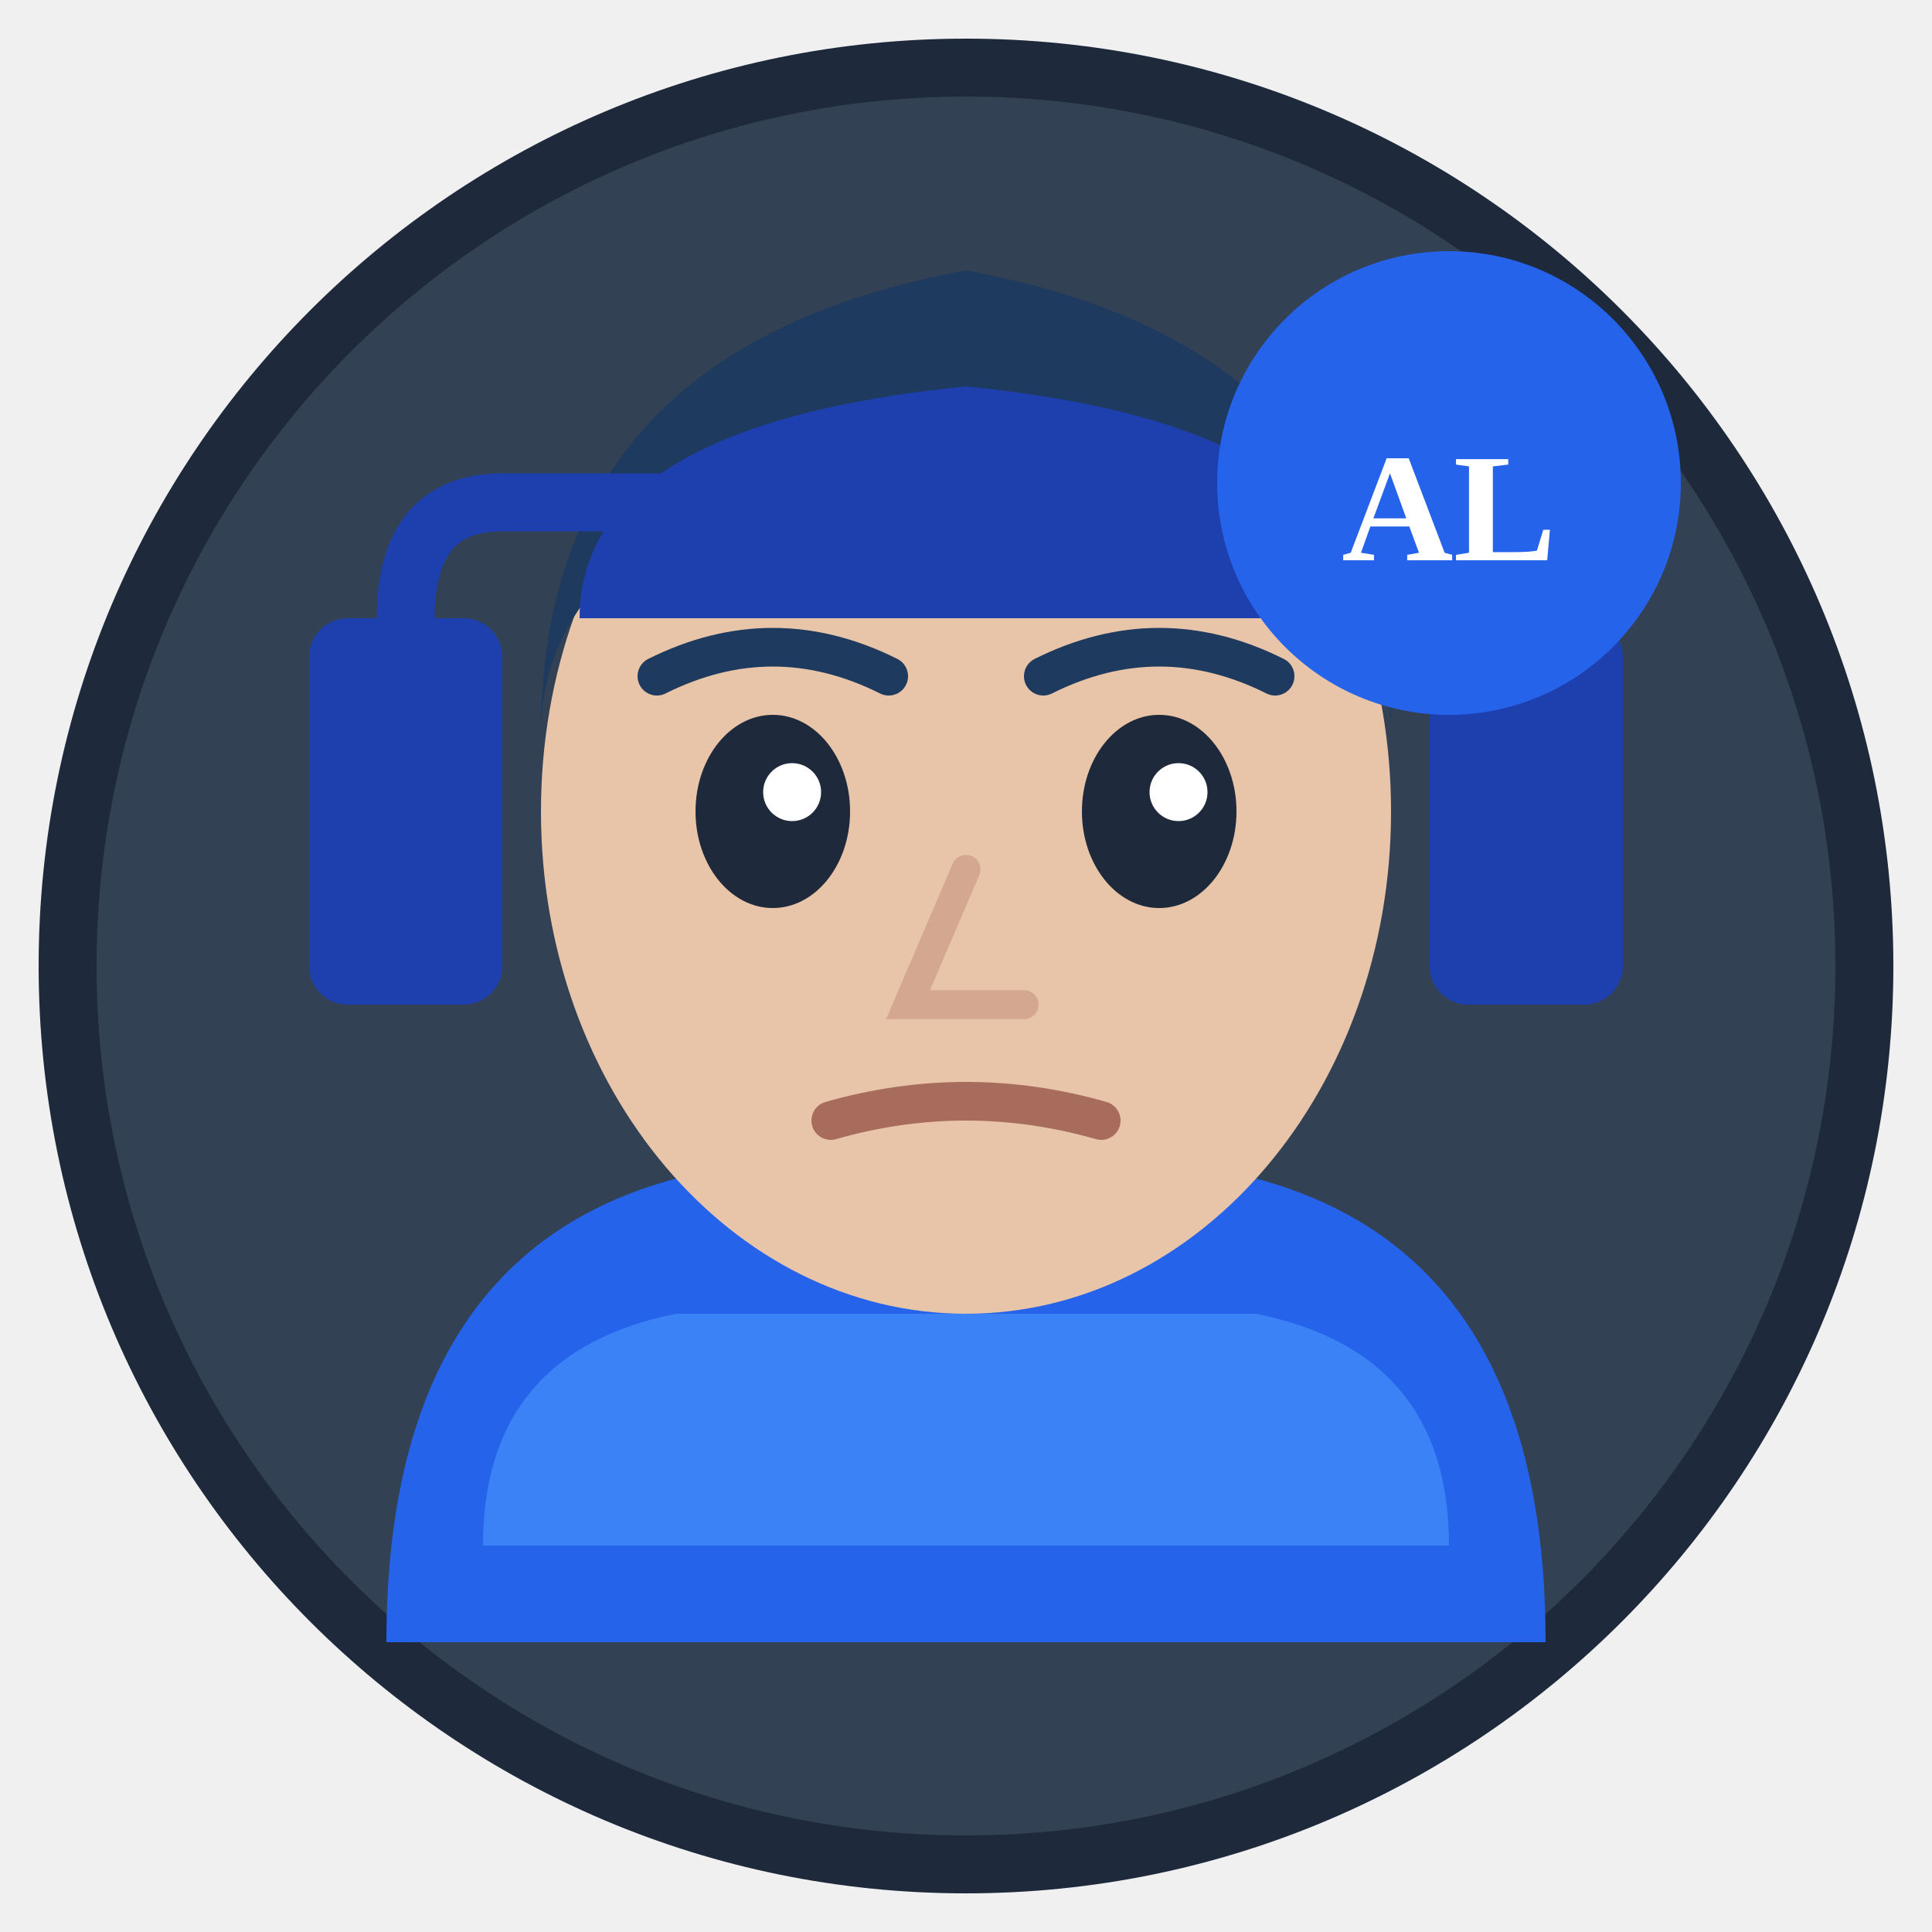
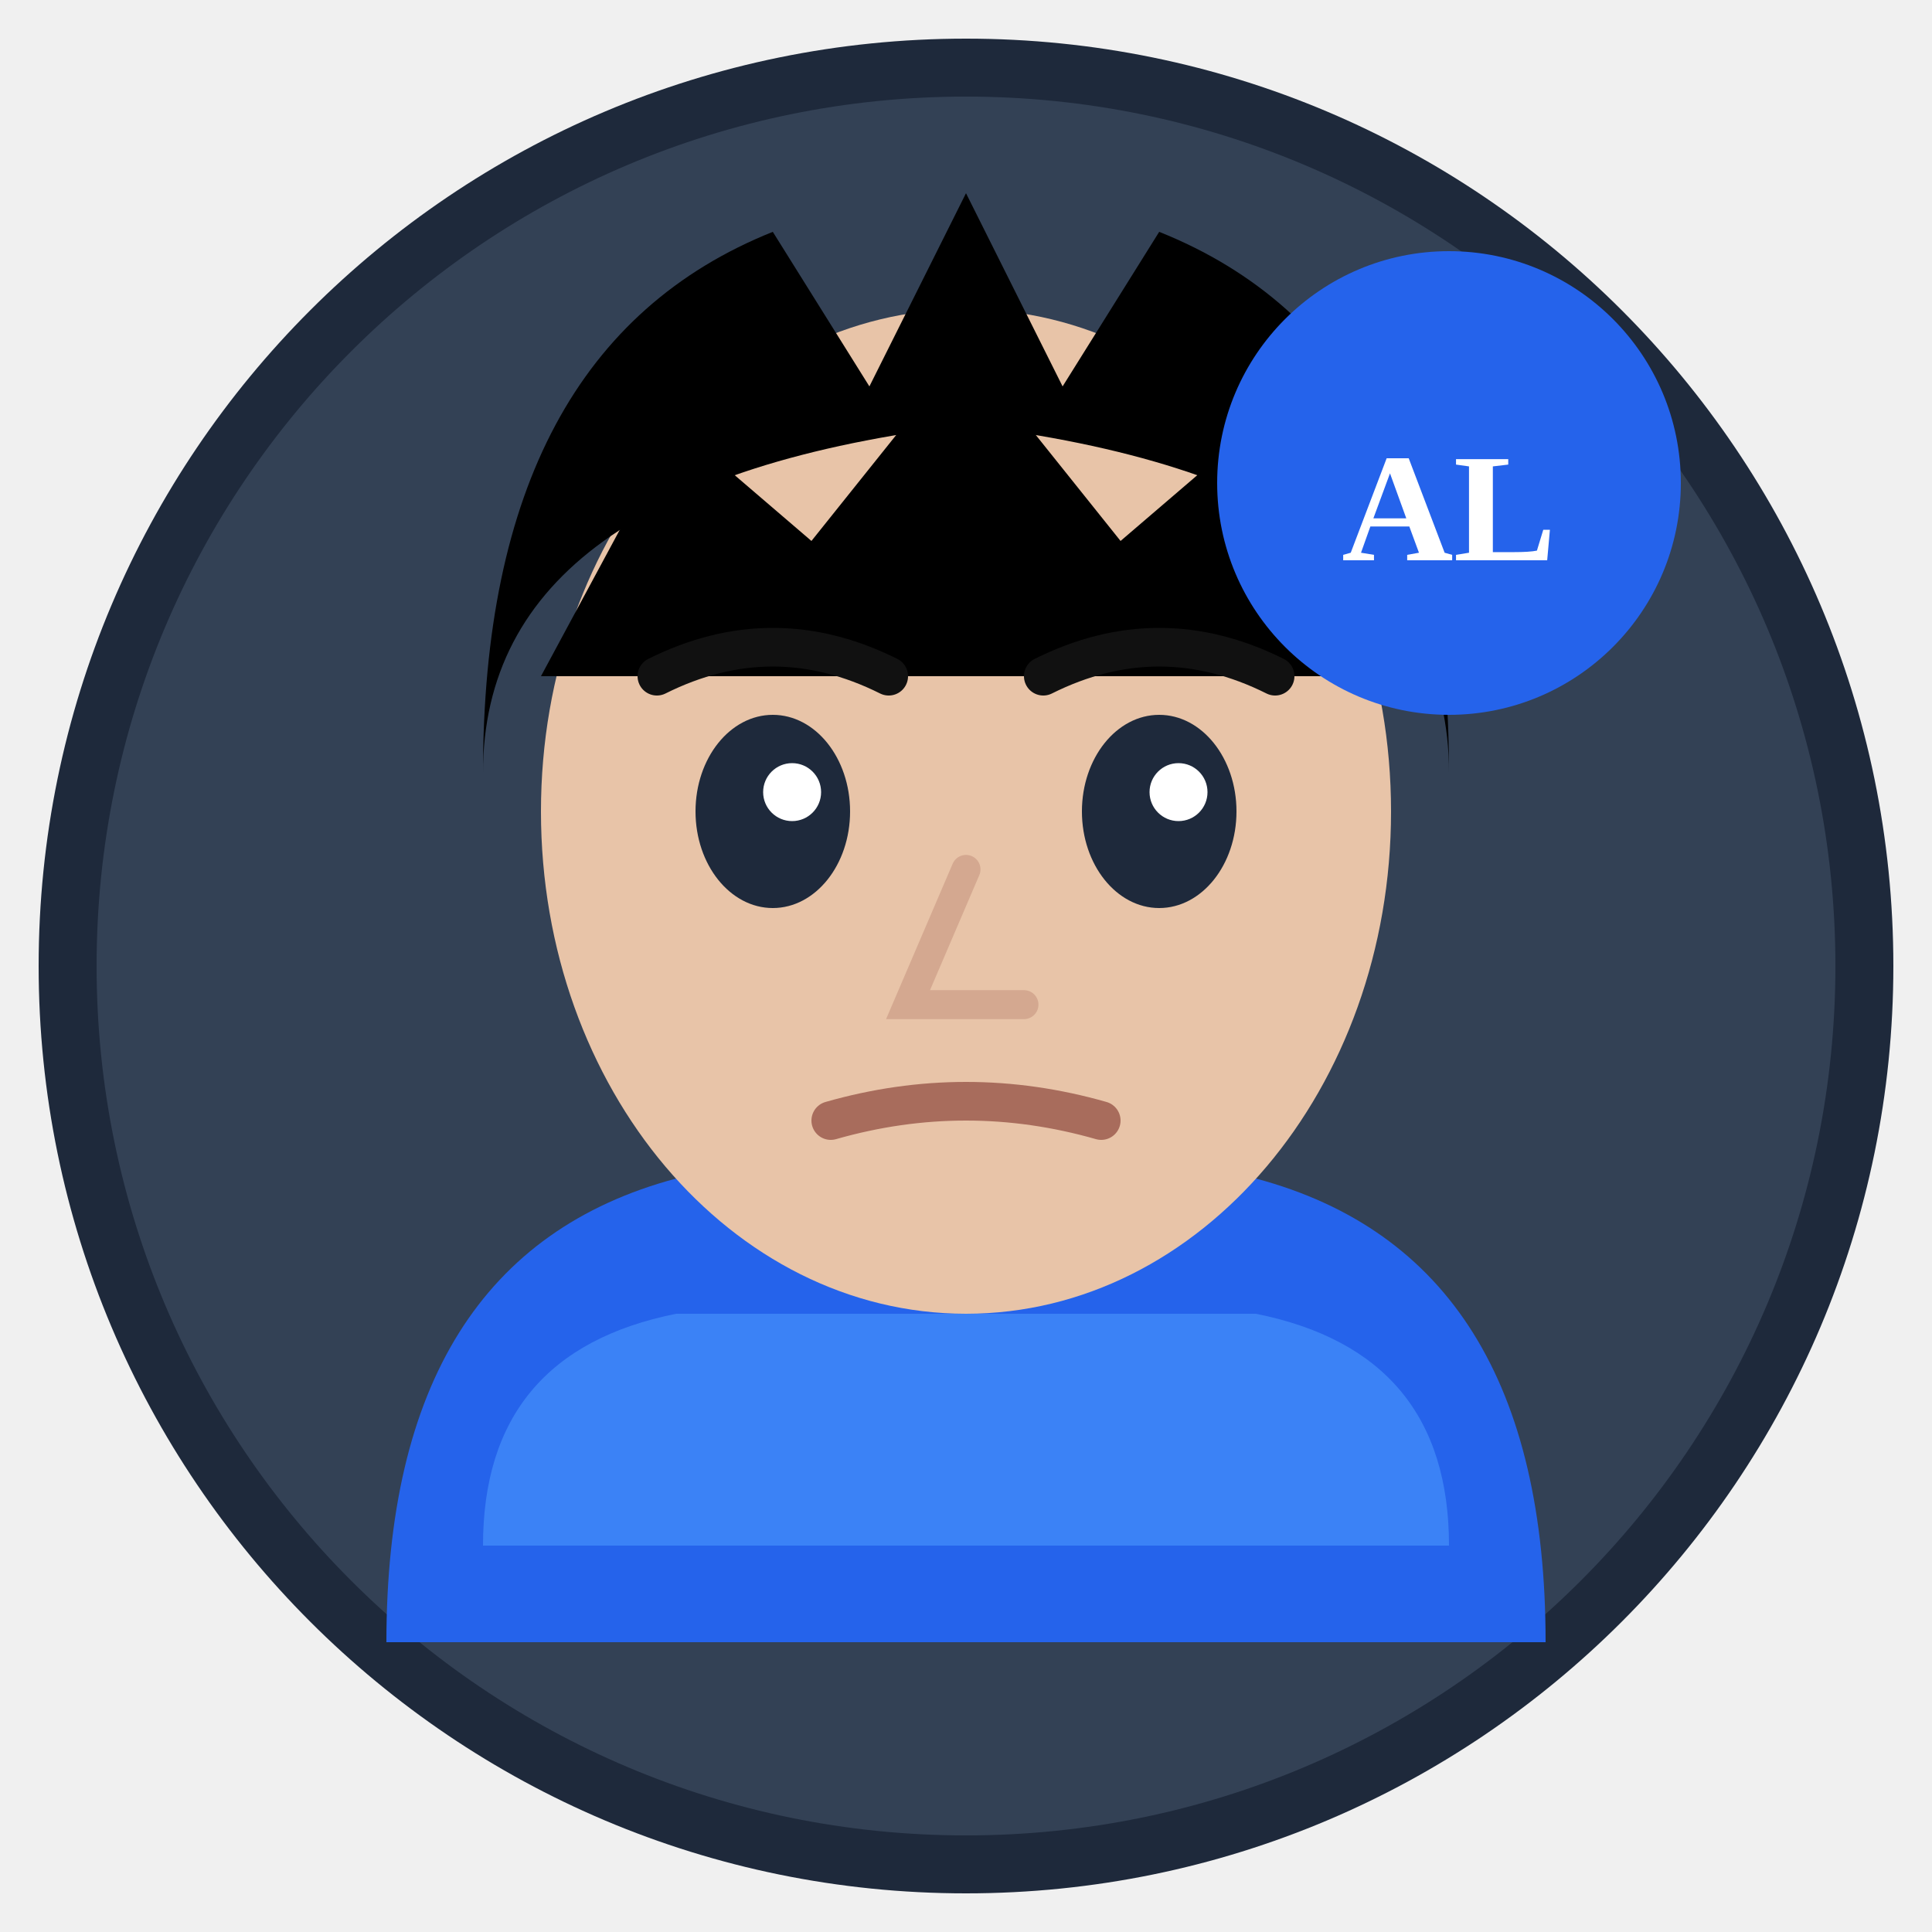
<svg xmlns="http://www.w3.org/2000/svg" viewBox="0 0 100 100" fill="none">
  <circle cx="50" cy="50" r="48" fill="#1e293b" />
  <circle cx="50" cy="50" r="45" fill="#334155" />
  <path d="M20 85 Q20 65 35 61 L65 61 Q80 65 80 85" fill="#2563eb" />
  <path d="M25 80 Q25 70 35 68 L65 68 Q75 70 75 80" fill="#3b82f6" />
  <rect x="42" y="50" width="16" height="15" rx="3" fill="#e8c4a8" />
  <ellipse cx="50" cy="42" rx="22" ry="26" fill="#e8c4a8" />
-   <path d="M28 38 Q28 18 50 14 Q72 18 72 38 Q72 26 50 22 Q28 26 28 38" fill="#1e3a5f" />
-   <path d="M30 32 Q30 22 50 20 Q70 22 70 32" fill="#1e40af" />
+   <path d=" M25 40 Q25 18 40 12 L45 20 L50 10 L55 20 L60 12 Q75 18 75 40 Q75 25 50 22 Q25 25 25 40 " fill="#000" />
+   <path d=" M28 35 L35 22 L42 28 L50 18 L58 28 L65 22 L72 35 Z " fill="#000" />
  <ellipse cx="40" cy="42" rx="4" ry="5" fill="#1e293b" />
  <ellipse cx="60" cy="42" rx="4" ry="5" fill="#1e293b" />
  <circle cx="41" cy="41" r="1.5" fill="white" />
  <circle cx="61" cy="41" r="1.5" fill="white" />
-   <path d="M34 35 Q40 32 46 35" stroke="#1e3a5f" stroke-width="2" fill="none" stroke-linecap="round" />
-   <path d="M54 35 Q60 32 66 35" stroke="#1e3a5f" stroke-width="2" fill="none" stroke-linecap="round" />
+   <path d="M34 35 Q40 32 46 35" stroke="#111" stroke-width="2" fill="none" stroke-linecap="round" />
+   <path d="M54 35 Q60 32 66 35" stroke="#111" stroke-width="2" fill="none" stroke-linecap="round" />
  <path d="M50 45 L47 52 L53 52" stroke="#d4a890" stroke-width="1.5" fill="none" stroke-linecap="round" />
  <path d="M43 58 Q50 56 57 58" stroke="#a86c5c" stroke-width="2" fill="none" stroke-linecap="round" />
-   <rect x="16" y="32" width="10" height="20" rx="2" fill="#1e40af" />
-   <rect x="74" y="32" width="10" height="20" rx="2" fill="#1e40af" />
-   <path d="M21 32 Q21 26 26 26 L74 26 Q79 26 79 32" stroke="#1e40af" stroke-width="3" fill="none" />
  <circle cx="75" cy="25" r="12" fill="#2563eb" />
  <text x="75" y="29" text-anchor="middle" fill="white" font-size="8" font-weight="bold">AL</text>
</svg>
